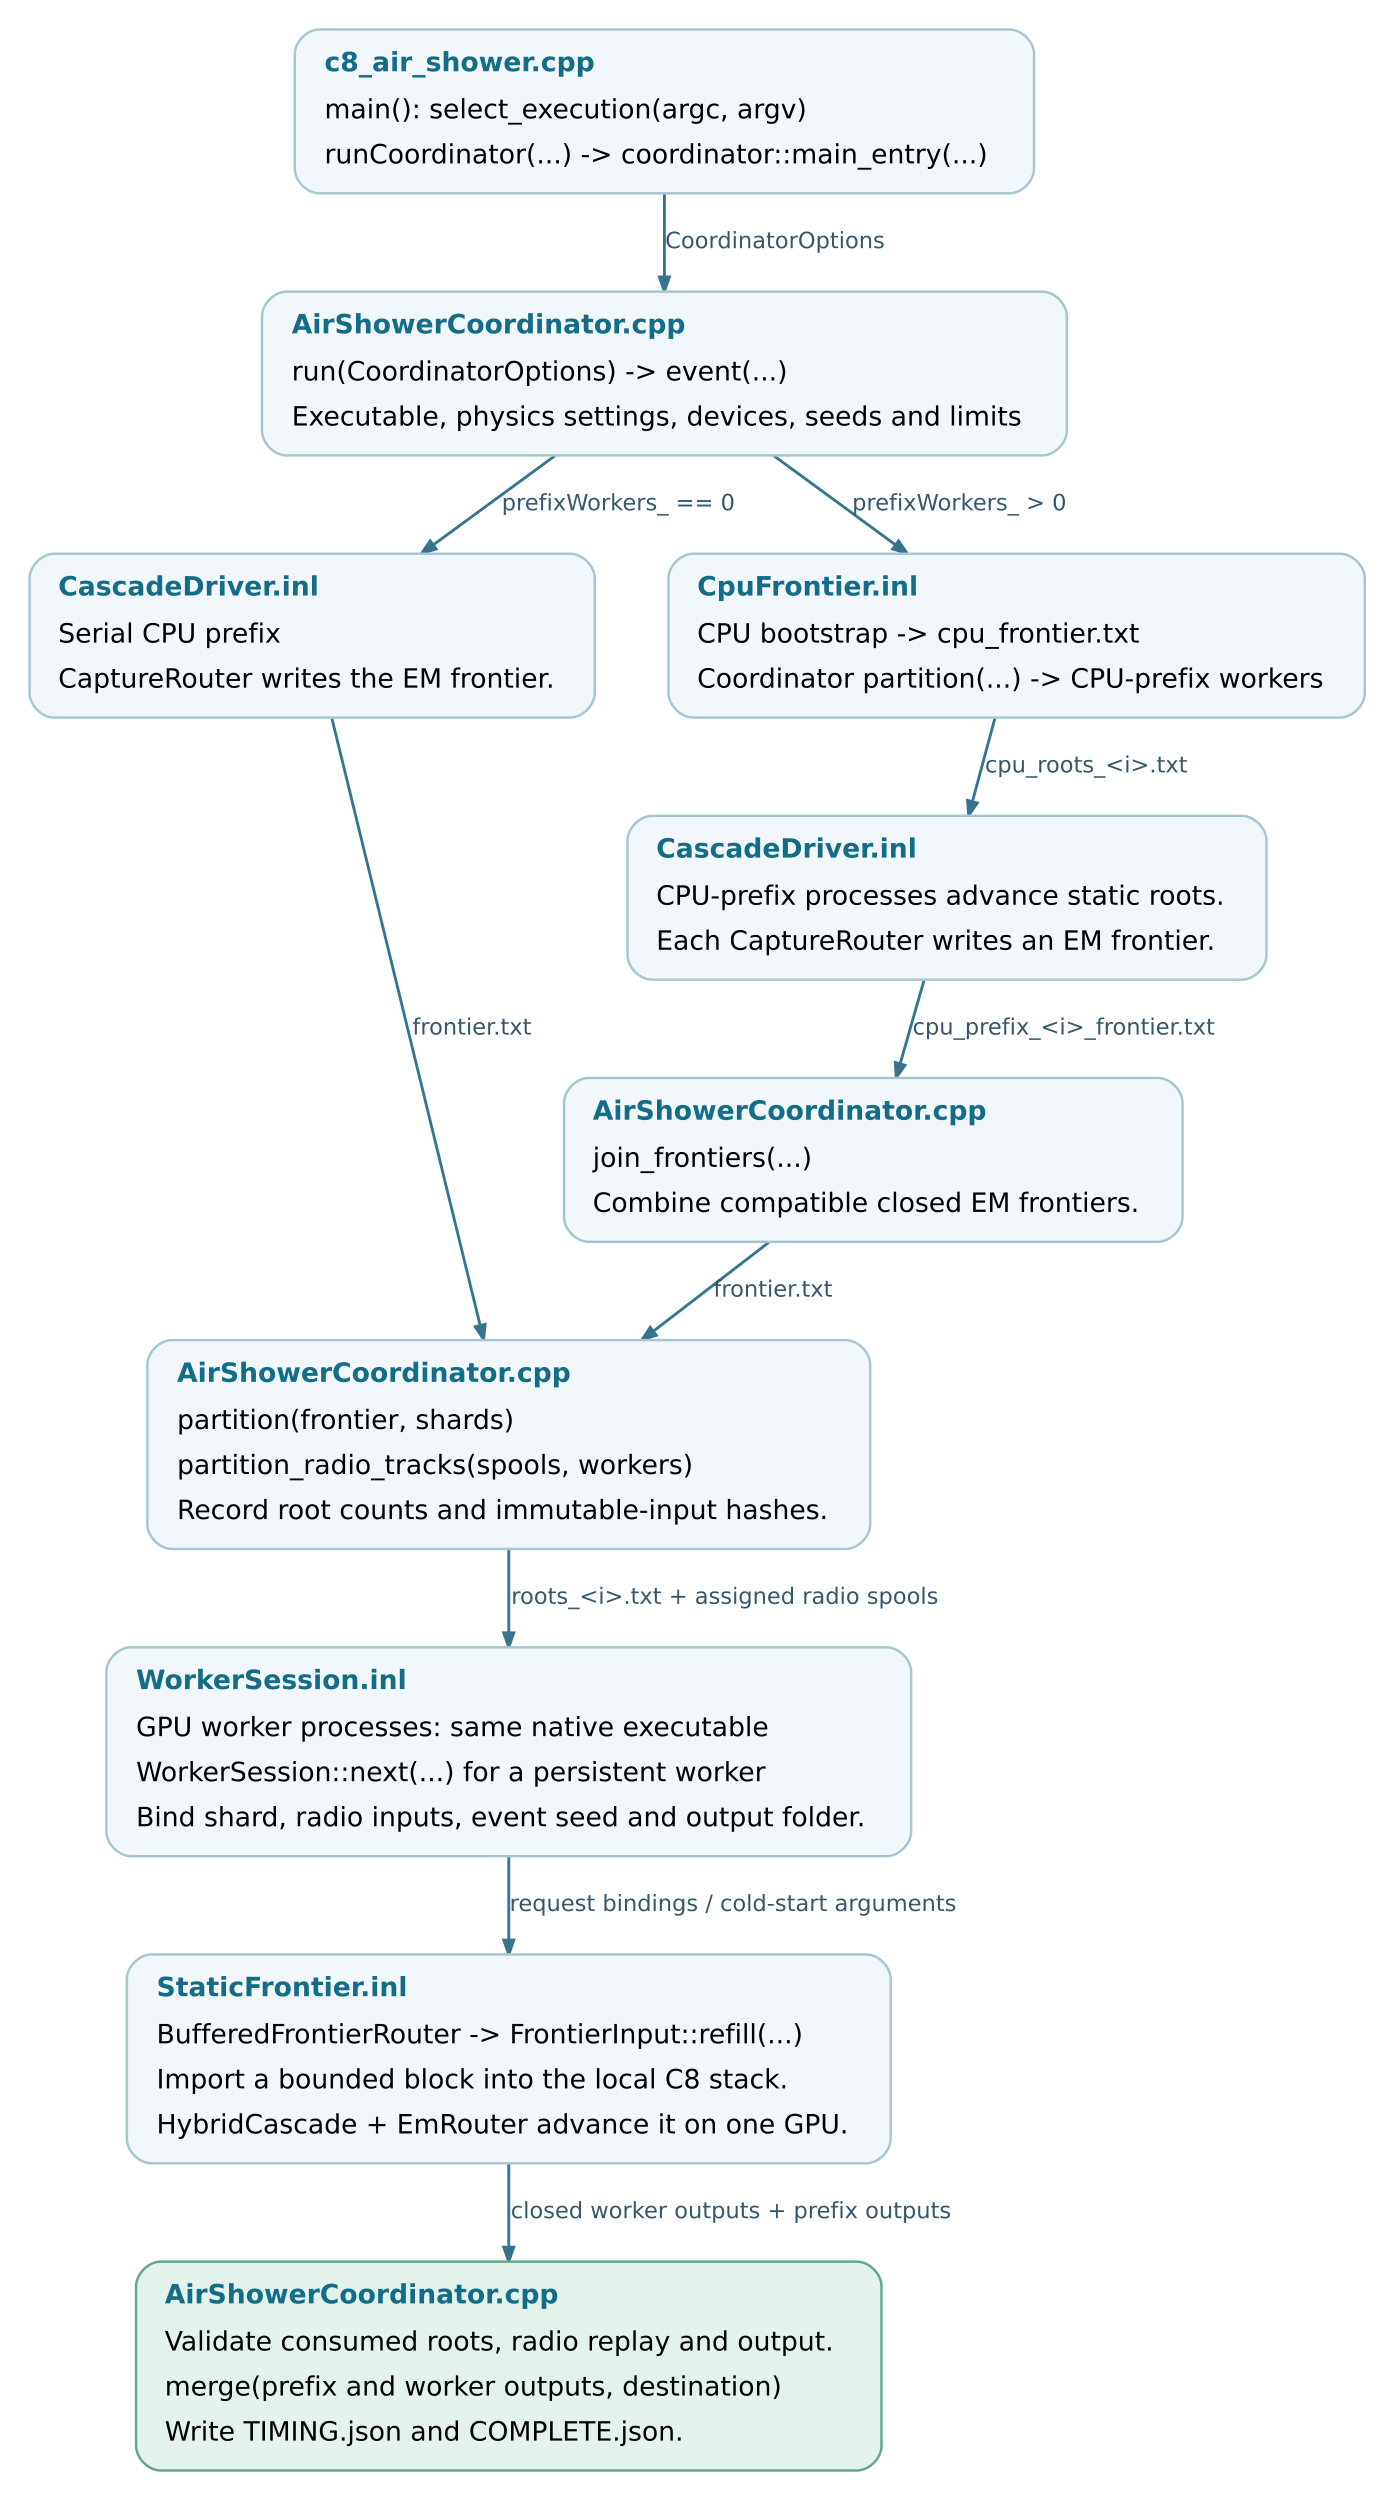
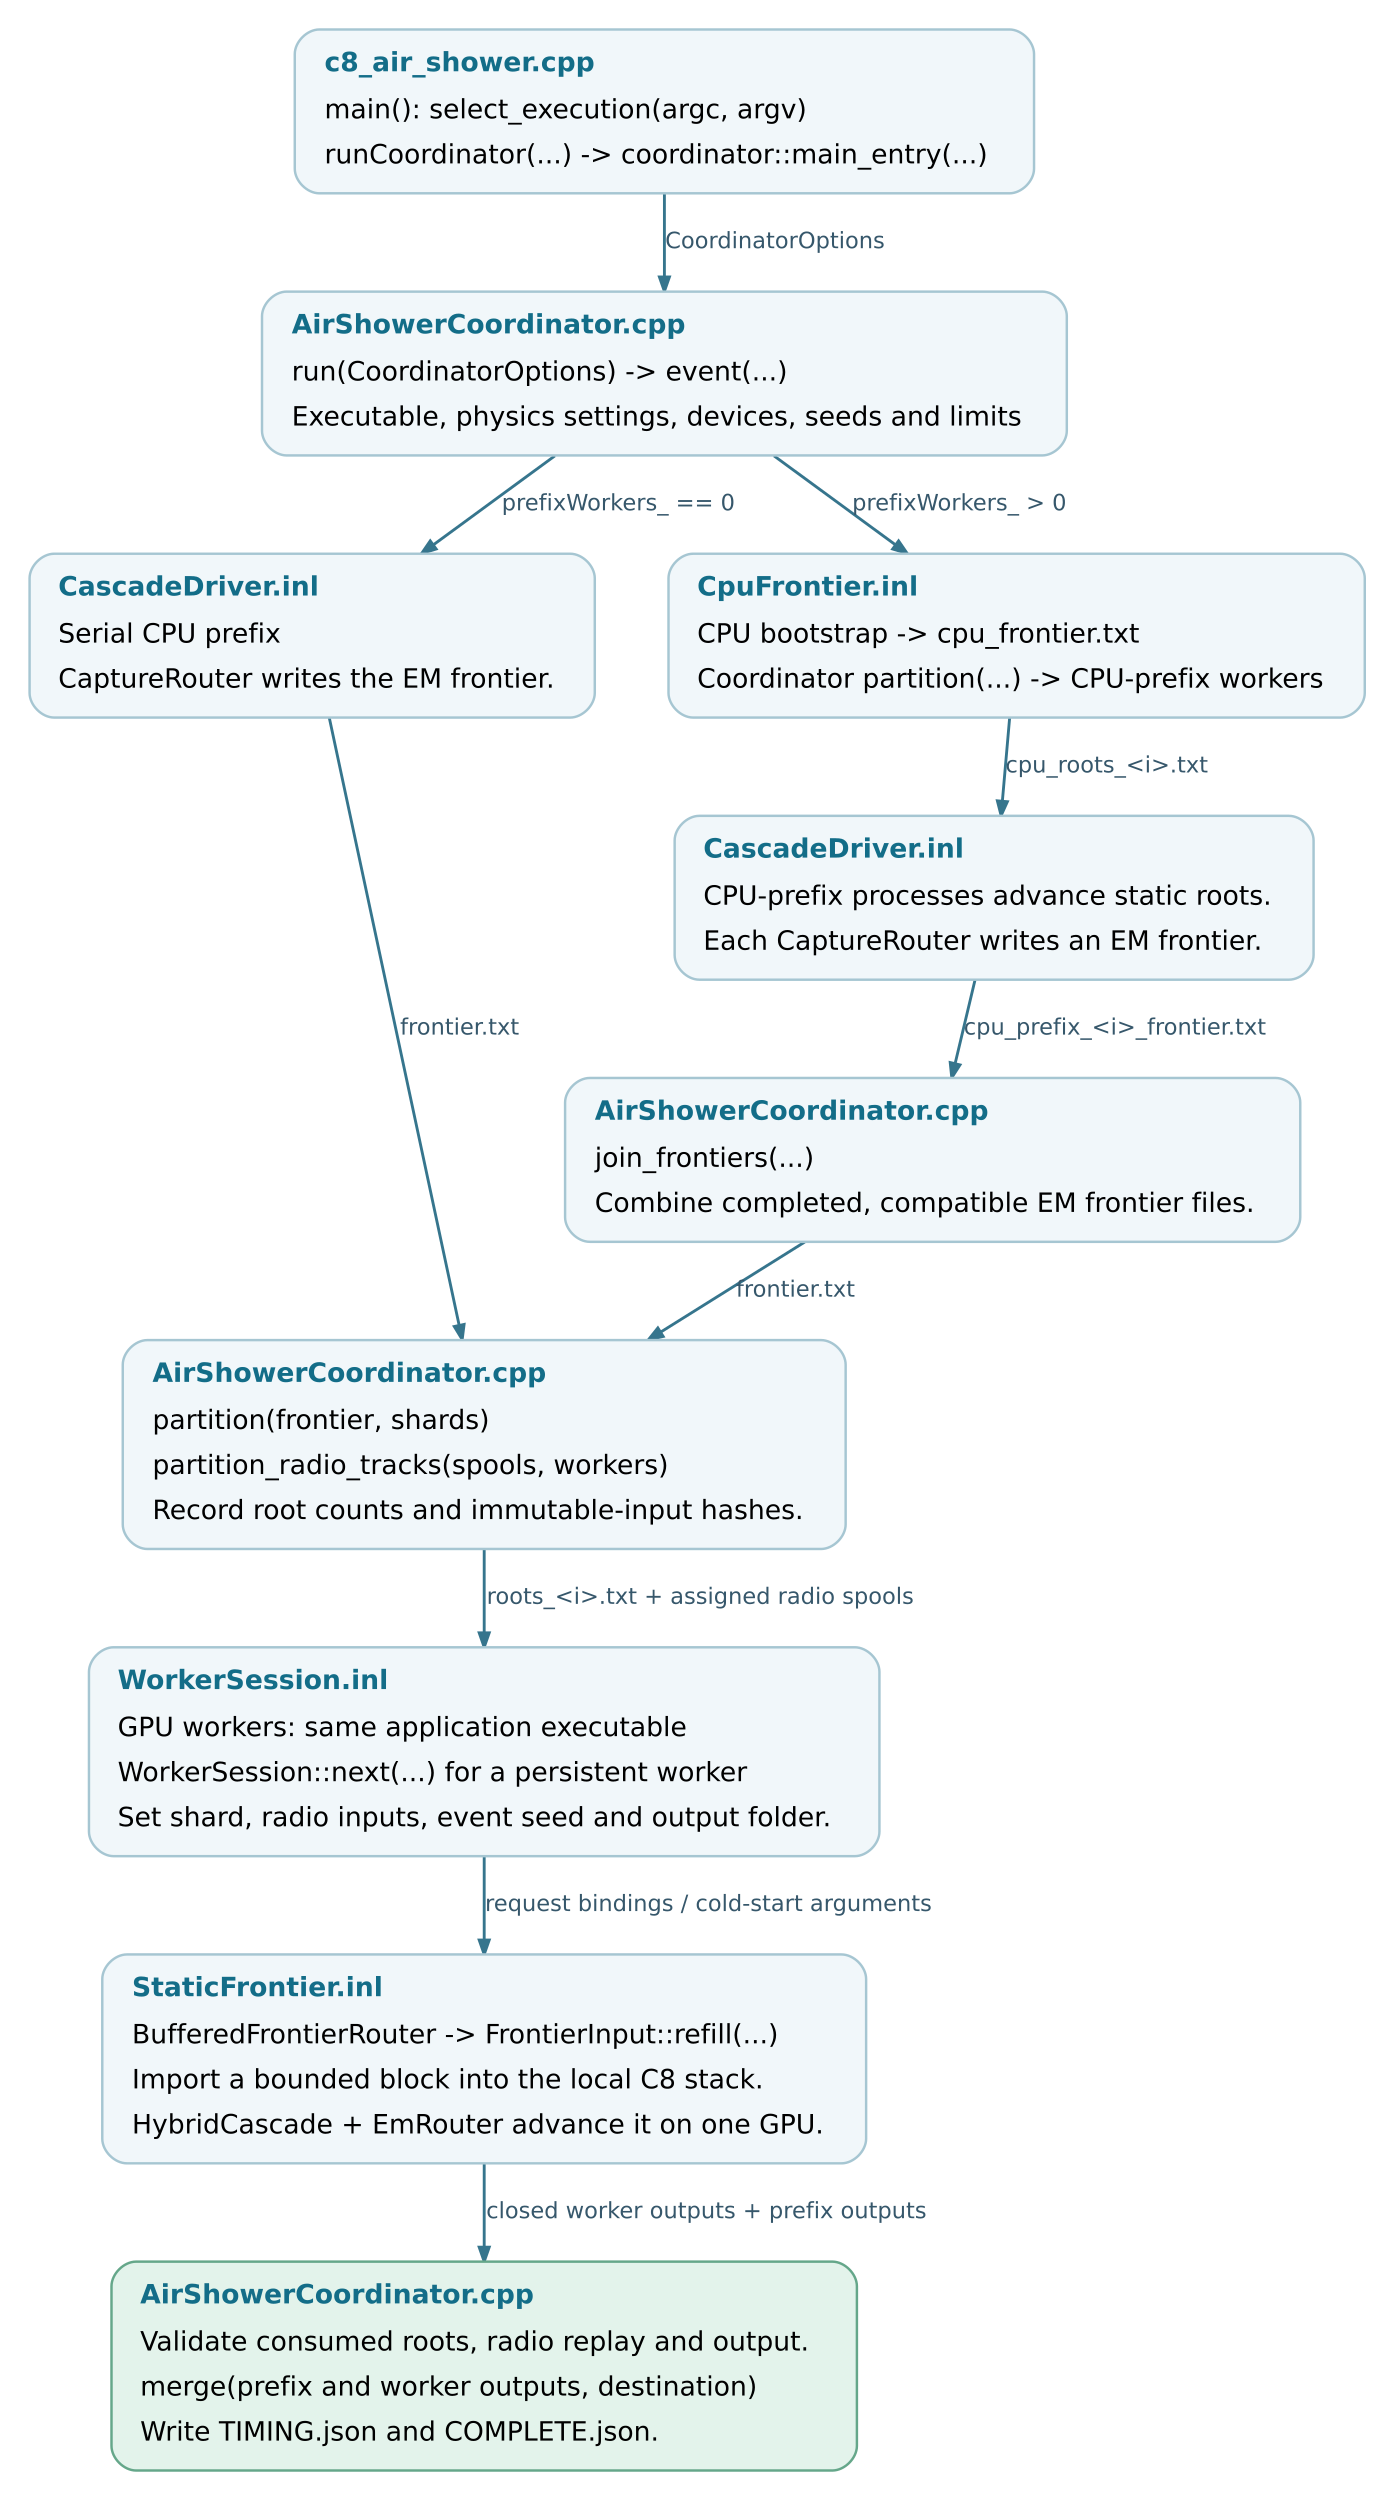
<svg xmlns="http://www.w3.org/2000/svg" xmlns:xlink="http://www.w3.org/1999/xlink" width="681pt" height="1221pt" viewBox="0.00 0.00 680.80 1220.80">
  <g id="graph0" class="graph" transform="scale(1 1) rotate(0) translate(14.4 1206.4)">
    <g id="edge1" class="edge">
      <path fill="none" stroke="#36758d" stroke-width="1.4" d="M310,-1111.82C310,-1099.02 310,-1084.68 310,-1071.4" />
      <polygon fill="#36758d" stroke="#36758d" stroke-width="1.4" points="312.45,-1071.15 310,-1064.15 307.55,-1071.15 312.45,-1071.15" />
      <text text-anchor="middle" x="364" y="-1085.2" font-family="DejaVu Sans" font-size="11.00" fill="#36576b">CoordinatorOptions</text>
    </g>
    <g id="edge2" class="edge">
      <path fill="none" stroke="#36758d" stroke-width="1.4" d="M256.52,-983.82C237.75,-970.08 216.56,-954.55 197.34,-940.47" />
      <polygon fill="#36758d" stroke="#36758d" stroke-width="1.4" points="198.54,-938.31 191.45,-936.15 195.65,-942.27 198.54,-938.31" />
      <text text-anchor="middle" x="287.5" y="-957.2" font-family="DejaVu Sans" font-size="11.00" fill="#36576b">prefixWorkers_ == 0</text>
    </g>
    <g id="edge3" class="edge">
      <path fill="none" stroke="#36758d" stroke-width="1.4" d="M363.48,-983.82C382.25,-970.08 403.44,-954.55 422.66,-940.47" />
      <polygon fill="#36758d" stroke="#36758d" stroke-width="1.4" points="424.35,-942.27 428.55,-936.15 421.46,-938.31 424.35,-942.27" />
      <text text-anchor="middle" x="454" y="-957.2" font-family="DejaVu Sans" font-size="11.00" fill="#36576b">prefixWorkers_ &gt; 0</text>
    </g>
    <g id="edge6" class="edge">
-       <path fill="none" stroke="#36758d" stroke-width="1.4" d="M147.56,-855.88C164.57,-786.24 200.17,-640.51 219.96,-559.46" />
-       <polygon fill="#36758d" stroke="#36758d" stroke-width="1.4" points="222.43,-559.69 221.71,-552.31 217.67,-558.53 222.43,-559.69" />
-       <text text-anchor="middle" x="216" y="-701.2" font-family="DejaVu Sans" font-size="11.00" fill="#36576b">frontier.txt</text>
+       <path fill="none" stroke="#36758d" stroke-width="1.4" d="M146.36,-855.88C161.25,-786.24 192.4,-640.51 209.72,-559.46" />
+       <polygon fill="#36758d" stroke="#36758d" stroke-width="1.4" points="212.18,-559.66 211.25,-552.31 207.39,-558.64 212.18,-559.66" />
+       <text text-anchor="middle" x="210" y="-701.2" font-family="DejaVu Sans" font-size="11.00" fill="#36576b">frontier.txt</text>
    </g>
    <g id="edge4" class="edge">
-       <path fill="none" stroke="#36758d" stroke-width="1.4" d="M471.43,-855.82C467.94,-842.9 464.03,-828.42 460.42,-815.04" />
-       <polygon fill="#36758d" stroke="#36758d" stroke-width="1.4" points="462.75,-814.27 458.56,-808.15 458.02,-815.55 462.75,-814.27" />
-       <text text-anchor="middle" x="516" y="-829.2" font-family="DejaVu Sans" font-size="11.00" fill="#36576b">cpu_roots_&lt;i&gt;.txt</text>
+       <path fill="none" stroke="#36758d" stroke-width="1.4" d="M478.58,-855.82C477.46,-843.02 476.21,-828.68 475.05,-815.4" />
+       <polygon fill="#36758d" stroke="#36758d" stroke-width="1.4" points="477.47,-814.91 474.42,-808.15 472.59,-815.34 477.47,-814.91" />
+       <text text-anchor="middle" x="526" y="-829.2" font-family="DejaVu Sans" font-size="11.00" fill="#36576b">cpu_roots_&lt;i&gt;.txt</text>
    </g>
    <g id="edge5" class="edge">
-       <path fill="none" stroke="#36758d" stroke-width="1.4" d="M436.81,-727.82C433.12,-714.9 428.98,-700.42 425.15,-687.04" />
-       <polygon fill="#36758d" stroke="#36758d" stroke-width="1.4" points="427.47,-686.21 423.19,-680.15 422.75,-687.56 427.47,-686.21" />
-       <text text-anchor="middle" x="505" y="-701.2" font-family="DejaVu Sans" font-size="11.00" fill="#36576b">cpu_prefix_&lt;i&gt;_frontier.txt</text>
+       <path fill="none" stroke="#36758d" stroke-width="1.4" d="M461.67,-727.82C458.6,-714.9 455.15,-700.42 451.96,-687.04" />
+       <polygon fill="#36758d" stroke="#36758d" stroke-width="1.4" points="454.33,-686.39 450.32,-680.15 449.56,-687.53 454.33,-686.39" />
+       <text text-anchor="middle" x="530" y="-701.2" font-family="DejaVu Sans" font-size="11.00" fill="#36576b">cpu_prefix_&lt;i&gt;_frontier.txt</text>
    </g>
    <g id="edge7" class="edge">
-       <path fill="none" stroke="#36758d" stroke-width="1.4" d="M360.99,-599.74C343.49,-586.27 323.57,-570.94 304.79,-556.48" />
-       <polygon fill="#36758d" stroke="#36758d" stroke-width="1.4" points="306.04,-554.35 299,-552.03 303.05,-558.24 306.04,-554.35" />
-       <text text-anchor="middle" x="363" y="-573.2" font-family="DejaVu Sans" font-size="11.00" fill="#36576b">frontier.txt</text>
+       <path fill="none" stroke="#36758d" stroke-width="1.4" d="M378.54,-599.92C356.63,-586.22 331.61,-570.57 308.11,-555.87" />
+       <polygon fill="#36758d" stroke="#36758d" stroke-width="1.4" points="309.4,-553.78 302.17,-552.15 306.8,-557.94 309.4,-553.78" />
+       <text text-anchor="middle" x="374" y="-573.2" font-family="DejaVu Sans" font-size="11.00" fill="#36576b">frontier.txt</text>
    </g>
    <g id="edge8" class="edge">
-       <path fill="none" stroke="#36758d" stroke-width="1.4" d="M234,-449.89C234,-436.87 234,-422.75 234,-409.39" />
-       <polygon fill="#36758d" stroke="#36758d" stroke-width="1.4" points="236.45,-409.05 234,-402.05 231.55,-409.05 236.45,-409.05" />
-       <text text-anchor="middle" x="339.5" y="-423.2" font-family="DejaVu Sans" font-size="11.00" fill="#36576b">roots_&lt;i&gt;.txt + assigned radio spools</text>
+       <path fill="none" stroke="#36758d" stroke-width="1.4" d="M222,-449.89C222,-436.87 222,-422.75 222,-409.39" />
+       <polygon fill="#36758d" stroke="#36758d" stroke-width="1.4" points="224.45,-409.05 222,-402.05 219.55,-409.05 224.45,-409.05" />
+       <text text-anchor="middle" x="327.5" y="-423.2" font-family="DejaVu Sans" font-size="11.00" fill="#36576b">roots_&lt;i&gt;.txt + assigned radio spools</text>
    </g>
    <g id="edge9" class="edge">
-       <path fill="none" stroke="#36758d" stroke-width="1.4" d="M234,-299.89C234,-286.87 234,-272.75 234,-259.39" />
-       <polygon fill="#36758d" stroke="#36758d" stroke-width="1.4" points="236.45,-259.05 234,-252.05 231.55,-259.05 236.45,-259.05" />
-       <text text-anchor="middle" x="343.5" y="-273.2" font-family="DejaVu Sans" font-size="11.00" fill="#36576b">request bindings / cold-start arguments</text>
+       <path fill="none" stroke="#36758d" stroke-width="1.4" d="M222,-299.89C222,-286.87 222,-272.75 222,-259.39" />
+       <polygon fill="#36758d" stroke="#36758d" stroke-width="1.4" points="224.45,-259.05 222,-252.05 219.55,-259.05 224.45,-259.05" />
+       <text text-anchor="middle" x="331.5" y="-273.2" font-family="DejaVu Sans" font-size="11.00" fill="#36576b">request bindings / cold-start arguments</text>
    </g>
    <g id="edge10" class="edge">
-       <path fill="none" stroke="#36758d" stroke-width="1.4" d="M234,-149.89C234,-136.87 234,-122.75 234,-109.39" />
-       <polygon fill="#36758d" stroke="#36758d" stroke-width="1.4" points="236.45,-109.05 234,-102.05 231.55,-109.05 236.45,-109.05" />
-       <text text-anchor="middle" x="342.5" y="-123.2" font-family="DejaVu Sans" font-size="11.00" fill="#36576b">closed worker outputs + prefix outputs</text>
+       <path fill="none" stroke="#36758d" stroke-width="1.4" d="M222,-149.89C222,-136.87 222,-122.75 222,-109.39" />
+       <polygon fill="#36758d" stroke="#36758d" stroke-width="1.4" points="224.45,-109.05 222,-102.05 219.55,-109.05 224.45,-109.05" />
+       <text text-anchor="middle" x="330.5" y="-123.2" font-family="DejaVu Sans" font-size="11.00" fill="#36576b">closed worker outputs + prefix outputs</text>
    </g>
    <g id="node1" class="node">
      <path fill="#f1f7fa" stroke="#a6c6d2" stroke-width="1.2" d="M478.5,-1192C478.5,-1192 141.5,-1192 141.5,-1192 135.5,-1192 129.5,-1186 129.5,-1180 129.5,-1180 129.5,-1124 129.5,-1124 129.5,-1118 135.5,-1112 141.5,-1112 141.5,-1112 478.5,-1112 478.5,-1112 484.5,-1112 490.5,-1118 490.5,-1124 490.5,-1124 490.5,-1180 490.5,-1180 490.5,-1186 484.5,-1192 478.5,-1192" />
      <g id="a_node1_0">
        <a xlink:href="https://github.com/BossL668/CORSIKA8-kokkos/blob/d5297c43c041a22b43c65c322d9b51bc7ec8e397/applications/c8_air_shower.cpp#L176" xlink:title="&lt;TABLE&gt;" target="_blank">
          <text text-anchor="start" x="144" y="-1171.6" font-family="DejaVu Sans" font-weight="bold" font-size="13.00" fill="#136d88">c8_air_shower.cpp</text>
        </a>
      </g>
      <text text-anchor="start" x="144" y="-1148.6" font-family="DejaVu Sans" font-size="13.00">main(): select_execution(argc, argv)</text>
      <text text-anchor="start" x="144" y="-1126.6" font-family="DejaVu Sans" font-size="13.00">runCoordinator(...) -&gt; coordinator::main_entry(...)</text>
    </g>
    <g id="node2" class="node">
      <path fill="#f1f7fa" stroke="#a6c6d2" stroke-width="1.2" d="M494.5,-1064C494.5,-1064 125.5,-1064 125.5,-1064 119.5,-1064 113.5,-1058 113.5,-1052 113.5,-1052 113.5,-996 113.5,-996 113.5,-990 119.5,-984 125.5,-984 125.5,-984 494.5,-984 494.5,-984 500.5,-984 506.5,-990 506.5,-996 506.5,-996 506.5,-1052 506.5,-1052 506.5,-1058 500.5,-1064 494.5,-1064" />
      <g id="a_node2_1">
        <a xlink:href="https://github.com/BossL668/CORSIKA8-kokkos/blob/d5297c43c041a22b43c65c322d9b51bc7ec8e397/src/kokkos/scheduling/AirShowerCoordinator.cpp#L649" xlink:title="&lt;TABLE&gt;" target="_blank">
          <text text-anchor="start" x="128" y="-1043.6" font-family="DejaVu Sans" font-weight="bold" font-size="13.00" fill="#136d88">AirShowerCoordinator.cpp</text>
        </a>
      </g>
      <text text-anchor="start" x="128" y="-1020.6" font-family="DejaVu Sans" font-size="13.00">run(CoordinatorOptions) -&gt; event(...)</text>
      <text text-anchor="start" x="128" y="-998.6" font-family="DejaVu Sans" font-size="13.00">Executable, physics settings, devices, seeds and limits</text>
    </g>
    <g id="node3" class="node">
      <path fill="#f1f7fa" stroke="#a6c6d2" stroke-width="1.2" d="M264,-936C264,-936 12,-936 12,-936 6,-936 0,-930 0,-924 0,-924 0,-868 0,-868 0,-862 6,-856 12,-856 12,-856 264,-856 264,-856 270,-856 276,-862 276,-868 276,-868 276,-924 276,-924 276,-930 270,-936 264,-936" />
      <g id="a_node3_2">
        <a xlink:href="https://github.com/BossL668/CORSIKA8-kokkos/blob/d5297c43c041a22b43c65c322d9b51bc7ec8e397/corsika/detail/kokkos/application/cascade/CascadeDriver.inl#L60" xlink:title="&lt;TABLE&gt;" target="_blank">
          <text text-anchor="start" x="14" y="-915.6" font-family="DejaVu Sans" font-weight="bold" font-size="13.00" fill="#136d88">CascadeDriver.inl</text>
        </a>
      </g>
      <text text-anchor="start" x="14" y="-892.6" font-family="DejaVu Sans" font-size="13.00">Serial CPU prefix</text>
      <text text-anchor="start" x="14" y="-870.6" font-family="DejaVu Sans" font-size="13.00">CaptureRouter writes the EM frontier.</text>
    </g>
    <g id="node4" class="node">
      <path fill="#f1f7fa" stroke="#a6c6d2" stroke-width="1.2" d="M640,-936C640,-936 324,-936 324,-936 318,-936 312,-930 312,-924 312,-924 312,-868 312,-868 312,-862 318,-856 324,-856 324,-856 640,-856 640,-856 646,-856 652,-862 652,-868 652,-868 652,-924 652,-924 652,-930 646,-936 640,-936" />
      <g id="a_node4_3">
        <a xlink:href="https://github.com/BossL668/CORSIKA8-kokkos/blob/d5297c43c041a22b43c65c322d9b51bc7ec8e397/corsika/detail/kokkos/scheduling/CpuFrontier.inl" xlink:title="&lt;TABLE&gt;" target="_blank">
          <text text-anchor="start" x="326" y="-915.6" font-family="DejaVu Sans" font-weight="bold" font-size="13.00" fill="#136d88">CpuFrontier.inl</text>
        </a>
      </g>
      <text text-anchor="start" x="326" y="-892.6" font-family="DejaVu Sans" font-size="13.00">CPU bootstrap -&gt; cpu_frontier.txt</text>
      <text text-anchor="start" x="326" y="-870.6" font-family="DejaVu Sans" font-size="13.00">Coordinator partition(...) -&gt; CPU-prefix workers</text>
    </g>
    <g id="node5" class="node">
-       <path fill="#f1f7fa" stroke="#a6c6d2" stroke-width="1.2" d="M592,-808C592,-808 304,-808 304,-808 298,-808 292,-802 292,-796 292,-796 292,-740 292,-740 292,-734 298,-728 304,-728 304,-728 592,-728 592,-728 598,-728 604,-734 604,-740 604,-740 604,-796 604,-796 604,-802 598,-808 592,-808" />
+       <path fill="#f1f7fa" stroke="#a6c6d2" stroke-width="1.2" d="M615,-808C615,-808 327,-808 327,-808 321,-808 315,-802 315,-796 315,-796 315,-740 315,-740 315,-734 321,-728 327,-728 327,-728 615,-728 615,-728 621,-728 627,-734 627,-740 627,-740 627,-796 627,-796 627,-802 621,-808 615,-808" />
      <g id="a_node5_4">
        <a xlink:href="https://github.com/BossL668/CORSIKA8-kokkos/blob/d5297c43c041a22b43c65c322d9b51bc7ec8e397/corsika/detail/kokkos/application/cascade/CascadeDriver.inl#L60" xlink:title="&lt;TABLE&gt;" target="_blank">
-           <text text-anchor="start" x="306" y="-787.6" font-family="DejaVu Sans" font-weight="bold" font-size="13.00" fill="#136d88">CascadeDriver.inl</text>
+           <text text-anchor="start" x="329" y="-787.6" font-family="DejaVu Sans" font-weight="bold" font-size="13.00" fill="#136d88">CascadeDriver.inl</text>
        </a>
      </g>
-       <text text-anchor="start" x="306" y="-764.6" font-family="DejaVu Sans" font-size="13.00">CPU-prefix processes advance static roots.</text>
-       <text text-anchor="start" x="306" y="-742.6" font-family="DejaVu Sans" font-size="13.00">Each CaptureRouter writes an EM frontier.</text>
+       <text text-anchor="start" x="329" y="-764.6" font-family="DejaVu Sans" font-size="13.00">CPU-prefix processes advance static roots.</text>
+       <text text-anchor="start" x="329" y="-742.6" font-family="DejaVu Sans" font-size="13.00">Each CaptureRouter writes an EM frontier.</text>
    </g>
    <g id="node6" class="node">
-       <path fill="#f1f7fa" stroke="#a6c6d2" stroke-width="1.2" d="M551,-680C551,-680 273,-680 273,-680 267,-680 261,-674 261,-668 261,-668 261,-612 261,-612 261,-606 267,-600 273,-600 273,-600 551,-600 551,-600 557,-600 563,-606 563,-612 563,-612 563,-668 563,-668 563,-674 557,-680 551,-680" />
+       <path fill="#f1f7fa" stroke="#a6c6d2" stroke-width="1.2" d="M608.5,-680C608.5,-680 273.5,-680 273.5,-680 267.5,-680 261.5,-674 261.5,-668 261.5,-668 261.5,-612 261.5,-612 261.5,-606 267.5,-600 273.5,-600 273.5,-600 608.5,-600 608.5,-600 614.5,-600 620.5,-606 620.5,-612 620.5,-612 620.5,-668 620.5,-668 620.5,-674 614.5,-680 608.5,-680" />
      <g id="a_node6_5">
        <a xlink:href="https://github.com/BossL668/CORSIKA8-kokkos/blob/d5297c43c041a22b43c65c322d9b51bc7ec8e397/src/kokkos/scheduling/AirShowerCoordinator.cpp#L478" xlink:title="&lt;TABLE&gt;" target="_blank">
-           <text text-anchor="start" x="275" y="-659.6" font-family="DejaVu Sans" font-weight="bold" font-size="13.00" fill="#136d88">AirShowerCoordinator.cpp</text>
+           <text text-anchor="start" x="276" y="-659.6" font-family="DejaVu Sans" font-weight="bold" font-size="13.00" fill="#136d88">AirShowerCoordinator.cpp</text>
        </a>
      </g>
-       <text text-anchor="start" x="275" y="-636.6" font-family="DejaVu Sans" font-size="13.00">join_frontiers(...)</text>
-       <text text-anchor="start" x="275" y="-614.6" font-family="DejaVu Sans" font-size="13.00">Combine compatible closed EM frontiers.</text>
+       <text text-anchor="start" x="276" y="-636.6" font-family="DejaVu Sans" font-size="13.00">join_frontiers(...)</text>
+       <text text-anchor="start" x="276" y="-614.6" font-family="DejaVu Sans" font-size="13.00">Combine completed, compatible EM frontier files.</text>
    </g>
    <g id="node7" class="node">
-       <path fill="#f1f7fa" stroke="#a6c6d2" stroke-width="1.2" d="M398.5,-552C398.5,-552 69.5,-552 69.5,-552 63.5,-552 57.5,-546 57.5,-540 57.5,-540 57.5,-462 57.5,-462 57.5,-456 63.5,-450 69.5,-450 69.5,-450 398.5,-450 398.5,-450 404.5,-450 410.5,-456 410.5,-462 410.5,-462 410.5,-540 410.5,-540 410.5,-546 404.5,-552 398.5,-552" />
+       <path fill="#f1f7fa" stroke="#a6c6d2" stroke-width="1.2" d="M386.5,-552C386.5,-552 57.5,-552 57.5,-552 51.5,-552 45.5,-546 45.5,-540 45.5,-540 45.5,-462 45.5,-462 45.5,-456 51.5,-450 57.5,-450 57.5,-450 386.5,-450 386.5,-450 392.5,-450 398.5,-456 398.5,-462 398.5,-462 398.5,-540 398.5,-540 398.5,-546 392.5,-552 386.5,-552" />
      <g id="a_node7_6">
        <a xlink:href="https://github.com/BossL668/CORSIKA8-kokkos/blob/d5297c43c041a22b43c65c322d9b51bc7ec8e397/src/kokkos/scheduling/AirShowerCoordinator.cpp#L485" xlink:title="&lt;TABLE&gt;" target="_blank">
-           <text text-anchor="start" x="72" y="-531.6" font-family="DejaVu Sans" font-weight="bold" font-size="13.00" fill="#136d88">AirShowerCoordinator.cpp</text>
+           <text text-anchor="start" x="60" y="-531.6" font-family="DejaVu Sans" font-weight="bold" font-size="13.00" fill="#136d88">AirShowerCoordinator.cpp</text>
        </a>
      </g>
-       <text text-anchor="start" x="72" y="-508.6" font-family="DejaVu Sans" font-size="13.00">partition(frontier, shards)</text>
-       <text text-anchor="start" x="72" y="-486.6" font-family="DejaVu Sans" font-size="13.00">partition_radio_tracks(spools, workers)</text>
-       <text text-anchor="start" x="72" y="-464.6" font-family="DejaVu Sans" font-size="13.00">Record root counts and immutable-input hashes.</text>
+       <text text-anchor="start" x="60" y="-508.6" font-family="DejaVu Sans" font-size="13.00">partition(frontier, shards)</text>
+       <text text-anchor="start" x="60" y="-486.6" font-family="DejaVu Sans" font-size="13.00">partition_radio_tracks(spools, workers)</text>
+       <text text-anchor="start" x="60" y="-464.6" font-family="DejaVu Sans" font-size="13.00">Record root counts and immutable-input hashes.</text>
    </g>
    <g id="node8" class="node">
-       <path fill="#f1f7fa" stroke="#a6c6d2" stroke-width="1.2" d="M418.5,-402C418.5,-402 49.5,-402 49.5,-402 43.5,-402 37.5,-396 37.5,-390 37.5,-390 37.5,-312 37.5,-312 37.5,-306 43.5,-300 49.5,-300 49.5,-300 418.5,-300 418.5,-300 424.5,-300 430.5,-306 430.5,-312 430.5,-312 430.5,-390 430.5,-390 430.5,-396 424.5,-402 418.5,-402" />
+       <path fill="#f1f7fa" stroke="#a6c6d2" stroke-width="1.2" d="M403,-402C403,-402 41,-402 41,-402 35,-402 29,-396 29,-390 29,-390 29,-312 29,-312 29,-306 35,-300 41,-300 41,-300 403,-300 403,-300 409,-300 415,-306 415,-312 415,-312 415,-390 415,-390 415,-396 409,-402 403,-402" />
      <g id="a_node8_7">
        <a xlink:href="https://github.com/BossL668/CORSIKA8-kokkos/blob/d5297c43c041a22b43c65c322d9b51bc7ec8e397/corsika/detail/kokkos/application/cascade/WorkerSession.inl#L107" xlink:title="&lt;TABLE&gt;" target="_blank">
-           <text text-anchor="start" x="52" y="-381.6" font-family="DejaVu Sans" font-weight="bold" font-size="13.00" fill="#136d88">WorkerSession.inl</text>
+           <text text-anchor="start" x="43" y="-381.6" font-family="DejaVu Sans" font-weight="bold" font-size="13.00" fill="#136d88">WorkerSession.inl</text>
        </a>
      </g>
-       <text text-anchor="start" x="52" y="-358.6" font-family="DejaVu Sans" font-size="13.00">GPU worker processes: same native executable</text>
-       <text text-anchor="start" x="52" y="-336.6" font-family="DejaVu Sans" font-size="13.00">WorkerSession::next(...) for a persistent worker</text>
-       <text text-anchor="start" x="52" y="-314.6" font-family="DejaVu Sans" font-size="13.00">Bind shard, radio inputs, event seed and output folder.</text>
+       <text text-anchor="start" x="43" y="-358.6" font-family="DejaVu Sans" font-size="13.00">GPU workers: same application executable</text>
+       <text text-anchor="start" x="43" y="-336.6" font-family="DejaVu Sans" font-size="13.00">WorkerSession::next(...) for a persistent worker</text>
+       <text text-anchor="start" x="43" y="-314.6" font-family="DejaVu Sans" font-size="13.00">Set shard, radio inputs, event seed and output folder.</text>
    </g>
    <g id="node9" class="node">
-       <path fill="#f1f7fa" stroke="#a6c6d2" stroke-width="1.2" d="M408.5,-252C408.5,-252 59.5,-252 59.5,-252 53.5,-252 47.5,-246 47.5,-240 47.5,-240 47.5,-162 47.5,-162 47.5,-156 53.5,-150 59.5,-150 59.5,-150 408.5,-150 408.5,-150 414.5,-150 420.5,-156 420.5,-162 420.5,-162 420.5,-240 420.5,-240 420.5,-246 414.5,-252 408.5,-252" />
+       <path fill="#f1f7fa" stroke="#a6c6d2" stroke-width="1.2" d="M396.5,-252C396.5,-252 47.5,-252 47.5,-252 41.5,-252 35.5,-246 35.5,-240 35.5,-240 35.5,-162 35.5,-162 35.5,-156 41.5,-150 47.5,-150 47.5,-150 396.5,-150 396.5,-150 402.5,-150 408.5,-156 408.5,-162 408.5,-162 408.5,-240 408.5,-240 408.5,-246 402.5,-252 396.5,-252" />
      <g id="a_node9_8">
        <a xlink:href="https://github.com/BossL668/CORSIKA8-kokkos/blob/d5297c43c041a22b43c65c322d9b51bc7ec8e397/corsika/detail/kokkos/scheduling/StaticFrontier.inl#L247" xlink:title="&lt;TABLE&gt;" target="_blank">
-           <text text-anchor="start" x="62" y="-231.6" font-family="DejaVu Sans" font-weight="bold" font-size="13.00" fill="#136d88">StaticFrontier.inl</text>
+           <text text-anchor="start" x="50" y="-231.6" font-family="DejaVu Sans" font-weight="bold" font-size="13.00" fill="#136d88">StaticFrontier.inl</text>
        </a>
      </g>
-       <text text-anchor="start" x="62" y="-208.6" font-family="DejaVu Sans" font-size="13.00">BufferedFrontierRouter -&gt; FrontierInput::refill(...)</text>
-       <text text-anchor="start" x="62" y="-186.6" font-family="DejaVu Sans" font-size="13.00">Import a bounded block into the local C8 stack.</text>
-       <text text-anchor="start" x="62" y="-164.6" font-family="DejaVu Sans" font-size="13.00">HybridCascade + EmRouter advance it on one GPU.</text>
+       <text text-anchor="start" x="50" y="-208.6" font-family="DejaVu Sans" font-size="13.00">BufferedFrontierRouter -&gt; FrontierInput::refill(...)</text>
+       <text text-anchor="start" x="50" y="-186.6" font-family="DejaVu Sans" font-size="13.00">Import a bounded block into the local C8 stack.</text>
+       <text text-anchor="start" x="50" y="-164.6" font-family="DejaVu Sans" font-size="13.00">HybridCascade + EmRouter advance it on one GPU.</text>
    </g>
    <g id="node10" class="node">
-       <path fill="#e3f3eb" stroke="#65a78a" stroke-width="1.2" d="M404,-102C404,-102 64,-102 64,-102 58,-102 52,-96 52,-90 52,-90 52,-12 52,-12 52,-6 58,0 64,0 64,0 404,0 404,0 410,0 416,-6 416,-12 416,-12 416,-90 416,-90 416,-96 410,-102 404,-102" />
+       <path fill="#e3f3eb" stroke="#65a78a" stroke-width="1.2" d="M392,-102C392,-102 52,-102 52,-102 46,-102 40,-96 40,-90 40,-90 40,-12 40,-12 40,-6 46,0 52,0 52,0 392,0 392,0 398,0 404,-6 404,-12 404,-12 404,-90 404,-90 404,-96 398,-102 392,-102" />
      <g id="a_node10_9">
        <a xlink:href="https://github.com/BossL668/CORSIKA8-kokkos/blob/d5297c43c041a22b43c65c322d9b51bc7ec8e397/src/kokkos/scheduling/AirShowerCoordinator.cpp#L587" xlink:title="&lt;TABLE&gt;" target="_blank">
-           <text text-anchor="start" x="66" y="-81.6" font-family="DejaVu Sans" font-weight="bold" font-size="13.00" fill="#136d88">AirShowerCoordinator.cpp</text>
+           <text text-anchor="start" x="54" y="-81.6" font-family="DejaVu Sans" font-weight="bold" font-size="13.00" fill="#136d88">AirShowerCoordinator.cpp</text>
        </a>
      </g>
-       <text text-anchor="start" x="66" y="-58.6" font-family="DejaVu Sans" font-size="13.00">Validate consumed roots, radio replay and output.</text>
-       <text text-anchor="start" x="66" y="-36.6" font-family="DejaVu Sans" font-size="13.00">merge(prefix and worker outputs, destination)</text>
-       <text text-anchor="start" x="66" y="-14.6" font-family="DejaVu Sans" font-size="13.00">Write TIMING.json and COMPLETE.json.</text>
+       <text text-anchor="start" x="54" y="-58.6" font-family="DejaVu Sans" font-size="13.00">Validate consumed roots, radio replay and output.</text>
+       <text text-anchor="start" x="54" y="-36.6" font-family="DejaVu Sans" font-size="13.00">merge(prefix and worker outputs, destination)</text>
+       <text text-anchor="start" x="54" y="-14.6" font-family="DejaVu Sans" font-size="13.00">Write TIMING.json and COMPLETE.json.</text>
    </g>
  </g>
</svg>
